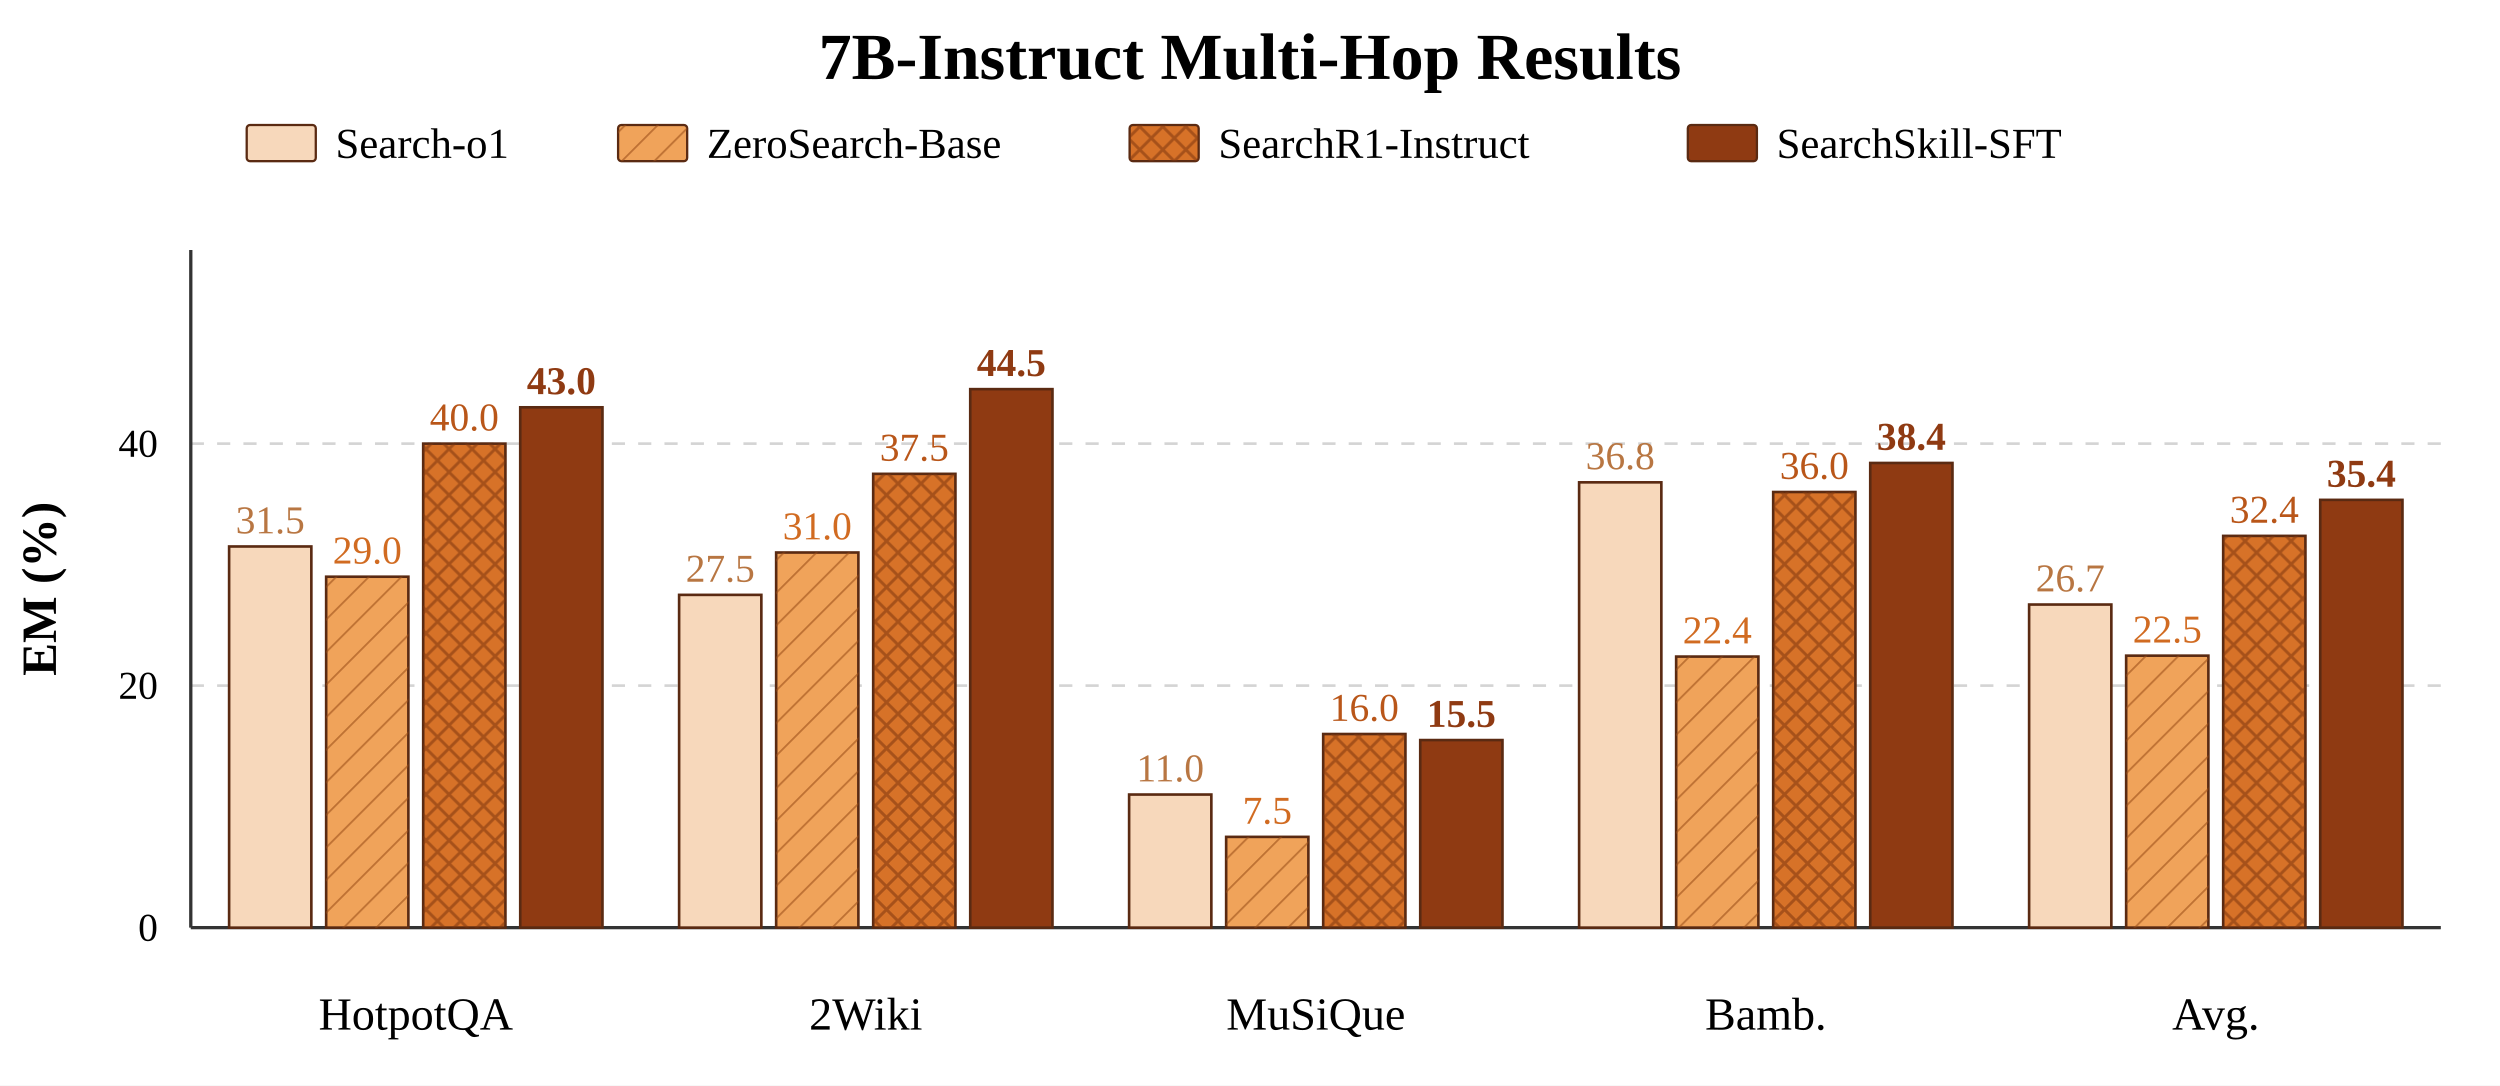
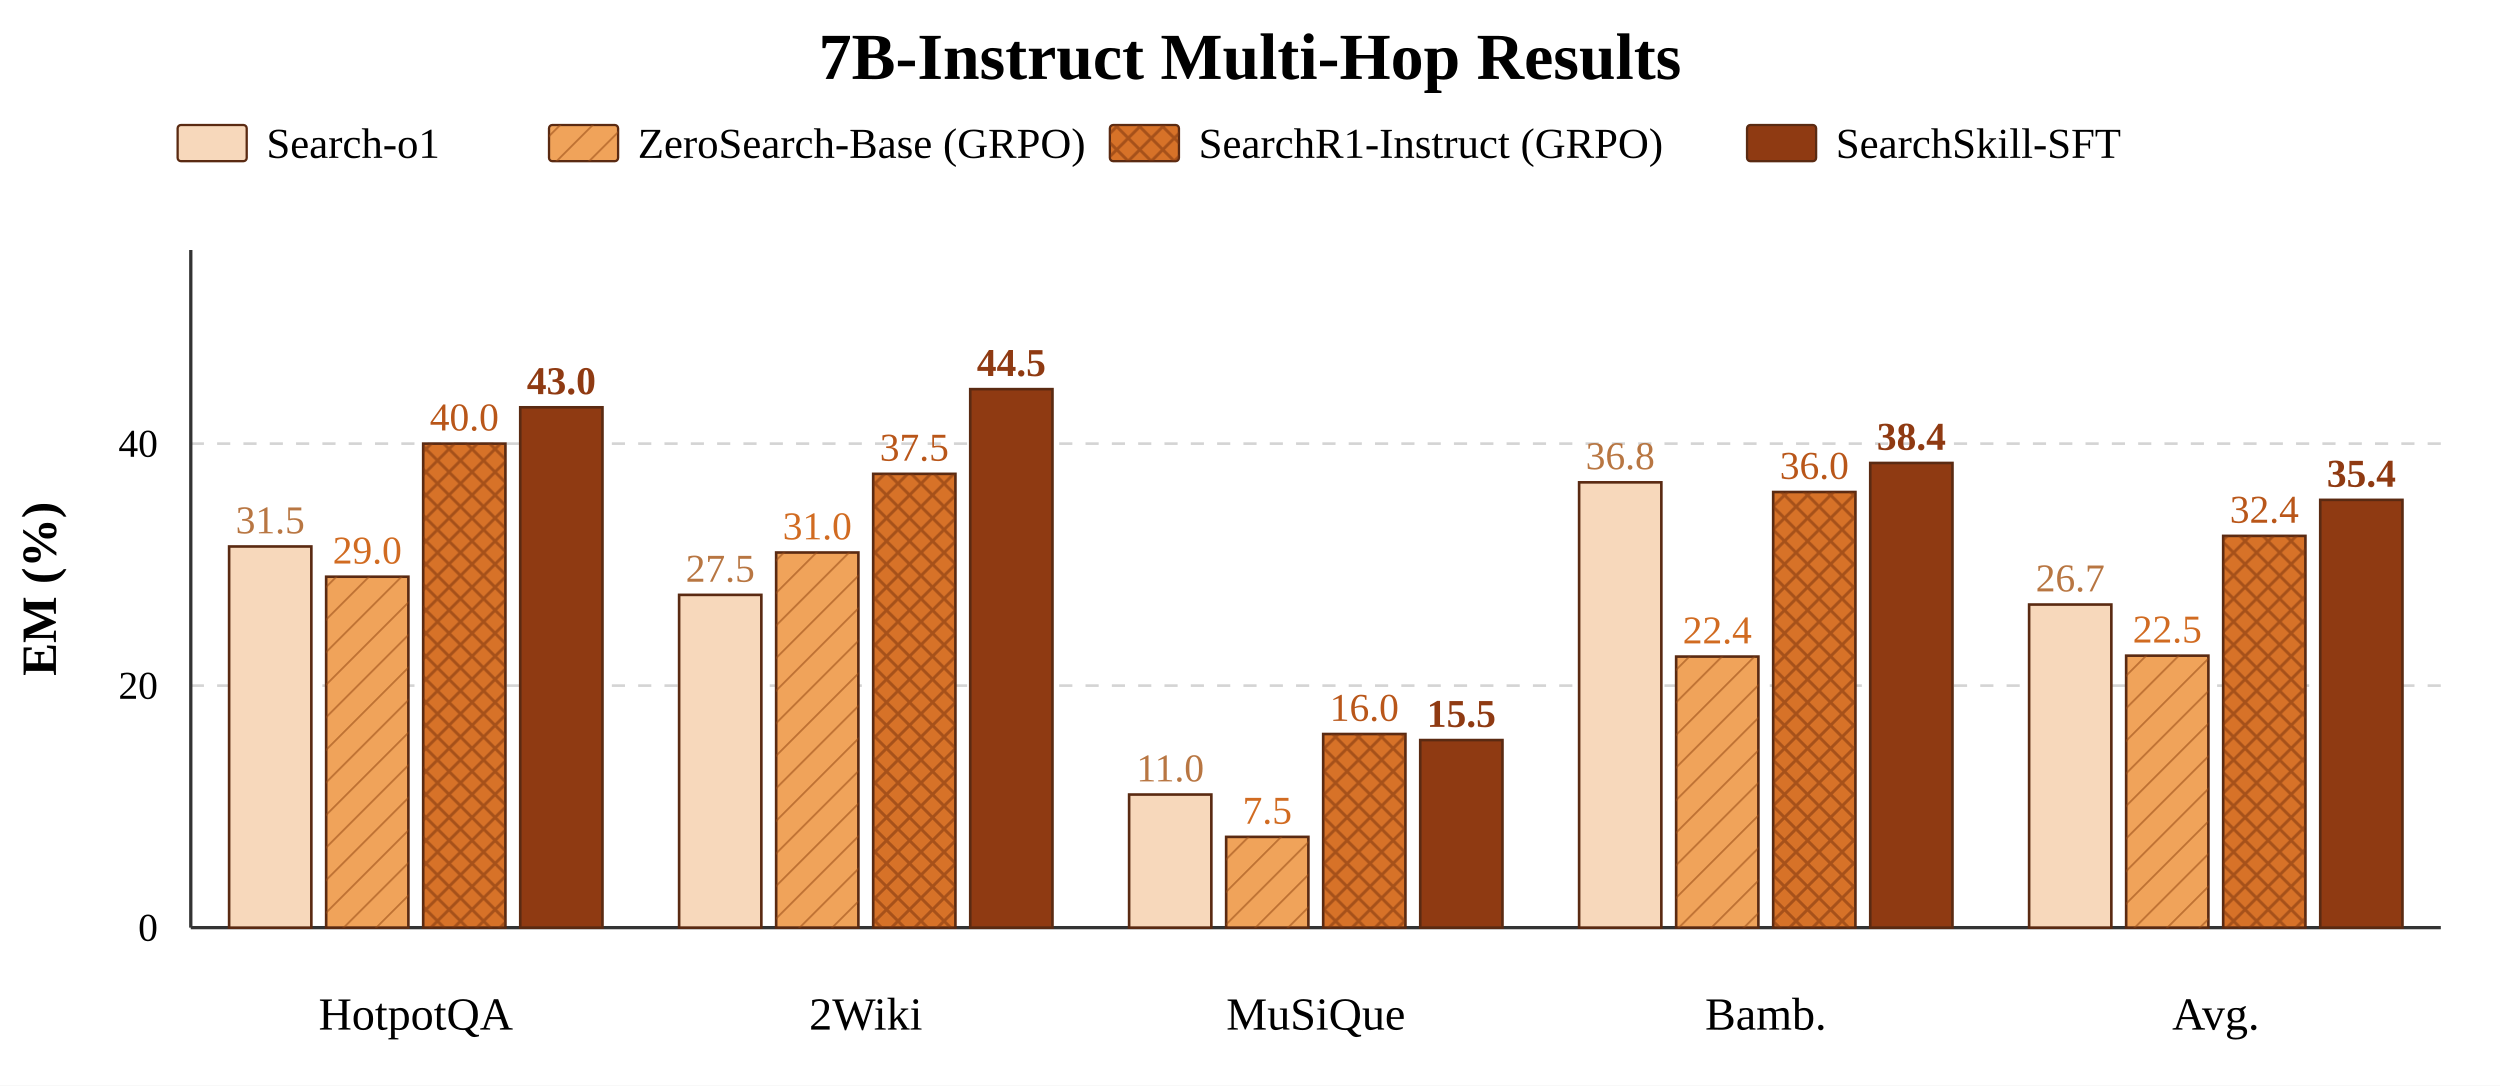
<svg xmlns="http://www.w3.org/2000/svg" width="760" height="330" viewBox="0 0 760 330">
  <defs>
    <pattern id="diag" patternUnits="userSpaceOnUse" width="7" height="7" patternTransform="rotate(45)">
      <rect width="7" height="7" fill="transparent" />
      <line x1="0" y1="0" x2="0" y2="7" stroke="#9a4e17" stroke-width="1.15" opacity="0.55" />
    </pattern>
    <pattern id="cross" patternUnits="userSpaceOnUse" width="7" height="7">
      <rect width="7" height="7" fill="transparent" />
      <path d="M0,0 L7,7 M7,0 L0,7" stroke="#7f360f" stroke-width="0.9" opacity="0.55" />
    </pattern>
  </defs>
  <rect width="100%" height="100%" fill="white" />
  <text x="380" y="24" text-anchor="middle" font-family="Times New Roman, DejaVu Serif, serif" font-size="20" font-weight="700">7B-Instruct Multi-Hop Results</text>
-   <rect x="75" y="38" width="21" height="11" rx="1" fill="#F7D8BB" stroke="#5A2A12" stroke-width="0.7" />
-   <text x="102" y="48" font-family="Times New Roman, DejaVu Serif, serif" font-size="13">Search-o1</text>
-   <rect x="187.9" y="38" width="21" height="11" rx="1" fill="#F0A35A" stroke="#5A2A12" stroke-width="0.7" />
-   <rect x="187.9" y="38" width="21" height="11" rx="1" fill="url(#diag)" />
-   <text x="214.9" y="48" font-family="Times New Roman, DejaVu Serif, serif" font-size="13">ZeroSearch-Base</text>
-   <rect x="343.4" y="38" width="21" height="11" rx="1" fill="#D77228" stroke="#5A2A12" stroke-width="0.7" />
-   <rect x="343.4" y="38" width="21" height="11" rx="1" fill="url(#cross)" />
-   <text x="370.4" y="48" font-family="Times New Roman, DejaVu Serif, serif" font-size="13">SearchR1-Instruct</text>
-   <rect x="513.1" y="38" width="21" height="11" rx="1" fill="#8F3A12" stroke="#5A2A12" stroke-width="0.7" />
-   <text x="540.1" y="48" font-family="Times New Roman, DejaVu Serif, serif" font-size="13">SearchSkill-SFT</text>
+   <rect x="54" y="38" width="21" height="11" rx="1" fill="#F7D8BB" stroke="#5A2A12" stroke-width="0.7" />
+   <text x="81" y="48" font-family="Times New Roman, DejaVu Serif, serif" font-size="13">Search-o1</text>
+   <rect x="166.9" y="38" width="21" height="11" rx="1" fill="#F0A35A" stroke="#5A2A12" stroke-width="0.7" />
+   <rect x="166.9" y="38" width="21" height="11" rx="1" fill="url(#diag)" />
+   <text x="193.9" y="48" font-family="Times New Roman, DejaVu Serif, serif" font-size="13">ZeroSearch-Base (GRPO)</text>
+   <rect x="337.4" y="38" width="21" height="11" rx="1" fill="#D77228" stroke="#5A2A12" stroke-width="0.7" />
+   <rect x="337.4" y="38" width="21" height="11" rx="1" fill="url(#cross)" />
+   <text x="364.4" y="48" font-family="Times New Roman, DejaVu Serif, serif" font-size="13">SearchR1-Instruct (GRPO)</text>
+   <rect x="531.1" y="38" width="21" height="11" rx="1" fill="#8F3A12" stroke="#5A2A12" stroke-width="0.7" />
+   <text x="558.1" y="48" font-family="Times New Roman, DejaVu Serif, serif" font-size="13">SearchSkill-SFT</text>
  <line x1="58" x2="742" y1="282" y2="282" stroke="#cfcfcf" stroke-width="0.8" stroke-dasharray="4 4" opacity="0.9" />
  <text x="48" y="286" text-anchor="end" font-family="Times New Roman, DejaVu Serif, serif" font-size="12">0</text>
  <line x1="58" x2="742" y1="208.429" y2="208.429" stroke="#cfcfcf" stroke-width="0.8" stroke-dasharray="4 4" opacity="0.9" />
  <text x="48" y="212.429" text-anchor="end" font-family="Times New Roman, DejaVu Serif, serif" font-size="12">20</text>
  <line x1="58" x2="742" y1="134.857" y2="134.857" stroke="#cfcfcf" stroke-width="0.8" stroke-dasharray="4 4" opacity="0.9" />
  <text x="48" y="138.857" text-anchor="end" font-family="Times New Roman, DejaVu Serif, serif" font-size="12">40</text>
  <line x1="58" x2="58" y1="76" y2="282" stroke="#333" stroke-width="1" />
  <line x1="58" x2="742" y1="282" y2="282" stroke="#333" stroke-width="1" />
  <text transform="translate(17 179) rotate(-90)" text-anchor="middle" font-family="Times New Roman, DejaVu Serif, serif" font-size="15" font-weight="700">EM (%)</text>
  <text x="126.4" y="313" text-anchor="middle" font-family="Times New Roman, DejaVu Serif, serif" font-size="14">HotpotQA</text>
  <text x="263.2" y="313" text-anchor="middle" font-family="Times New Roman, DejaVu Serif, serif" font-size="14">2Wiki</text>
  <text x="400" y="313" text-anchor="middle" font-family="Times New Roman, DejaVu Serif, serif" font-size="14">MuSiQue</text>
  <text x="536.8" y="313" text-anchor="middle" font-family="Times New Roman, DejaVu Serif, serif" font-size="14">Bamb.</text>
  <text x="673.6" y="313" text-anchor="middle" font-family="Times New Roman, DejaVu Serif, serif" font-size="14">Avg.</text>
  <rect x="69.65" y="166.13" width="25" height="115.88" fill="#F7D8BB" stroke="#5A2A12" stroke-width="0.8" />
  <text x="82.15" y="162.13" text-anchor="middle" font-family="Times New Roman, DejaVu Serif, serif" font-size="12" fill="#B87642">31.5</text>
  <rect x="206.45" y="180.84" width="25" height="101.16" fill="#F7D8BB" stroke="#5A2A12" stroke-width="0.8" />
  <text x="218.95" y="176.84" text-anchor="middle" font-family="Times New Roman, DejaVu Serif, serif" font-size="12" fill="#B87642">27.5</text>
  <rect x="343.25" y="241.54" width="25" height="40.46" fill="#F7D8BB" stroke="#5A2A12" stroke-width="0.8" />
  <text x="355.75" y="237.54" text-anchor="middle" font-family="Times New Roman, DejaVu Serif, serif" font-size="12" fill="#B87642">11.0</text>
  <rect x="480.05" y="146.63" width="25" height="135.37" fill="#F7D8BB" stroke="#5A2A12" stroke-width="0.8" />
  <text x="492.55" y="142.63" text-anchor="middle" font-family="Times New Roman, DejaVu Serif, serif" font-size="12" fill="#B87642">36.8</text>
  <rect x="616.85" y="183.78" width="25" height="98.22" fill="#F7D8BB" stroke="#5A2A12" stroke-width="0.8" />
  <text x="629.35" y="179.78" text-anchor="middle" font-family="Times New Roman, DejaVu Serif, serif" font-size="12" fill="#B87642">26.7</text>
  <rect x="99.15" y="175.32" width="25" height="106.68" fill="#F0A35A" stroke="#5A2A12" stroke-width="0.8" />
  <rect x="99.15" y="175.32" width="25" height="106.68" fill="url(#diag)" />
  <text x="111.65" y="171.32" text-anchor="middle" font-family="Times New Roman, DejaVu Serif, serif" font-size="12" fill="#D16B21">29.0</text>
  <rect x="235.95" y="167.96" width="25" height="114.04" fill="#F0A35A" stroke="#5A2A12" stroke-width="0.8" />
  <rect x="235.95" y="167.96" width="25" height="114.04" fill="url(#diag)" />
  <text x="248.45" y="163.96" text-anchor="middle" font-family="Times New Roman, DejaVu Serif, serif" font-size="12" fill="#D16B21">31.0</text>
  <rect x="372.75" y="254.41" width="25" height="27.59" fill="#F0A35A" stroke="#5A2A12" stroke-width="0.8" />
  <rect x="372.75" y="254.41" width="25" height="27.59" fill="url(#diag)" />
  <text x="385.25" y="250.41" text-anchor="middle" font-family="Times New Roman, DejaVu Serif, serif" font-size="12" fill="#D16B21">7.5</text>
  <rect x="509.55" y="199.60" width="25" height="82.40" fill="#F0A35A" stroke="#5A2A12" stroke-width="0.8" />
  <rect x="509.55" y="199.60" width="25" height="82.40" fill="url(#diag)" />
  <text x="522.05" y="195.60" text-anchor="middle" font-family="Times New Roman, DejaVu Serif, serif" font-size="12" fill="#D16B21">22.4</text>
  <rect x="646.35" y="199.32" width="25" height="82.68" fill="#F0A35A" stroke="#5A2A12" stroke-width="0.8" />
  <rect x="646.35" y="199.32" width="25" height="82.68" fill="url(#diag)" />
  <text x="658.85" y="195.32" text-anchor="middle" font-family="Times New Roman, DejaVu Serif, serif" font-size="12" fill="#D16B21">22.5</text>
  <rect x="128.65" y="134.86" width="25" height="147.14" fill="#D77228" stroke="#5A2A12" stroke-width="0.8" />
  <rect x="128.65" y="134.86" width="25" height="147.14" fill="url(#cross)" />
  <text x="141.15" y="130.86" text-anchor="middle" font-family="Times New Roman, DejaVu Serif, serif" font-size="12" fill="#B95619">40.0</text>
  <rect x="265.45" y="144.05" width="25" height="137.95" fill="#D77228" stroke="#5A2A12" stroke-width="0.8" />
  <rect x="265.45" y="144.05" width="25" height="137.95" fill="url(#cross)" />
  <text x="277.95" y="140.05" text-anchor="middle" font-family="Times New Roman, DejaVu Serif, serif" font-size="12" fill="#B95619">37.5</text>
  <rect x="402.25" y="223.14" width="25" height="58.86" fill="#D77228" stroke="#5A2A12" stroke-width="0.8" />
  <rect x="402.25" y="223.14" width="25" height="58.86" fill="url(#cross)" />
  <text x="414.75" y="219.14" text-anchor="middle" font-family="Times New Roman, DejaVu Serif, serif" font-size="12" fill="#B95619">16.0</text>
  <rect x="539.05" y="149.57" width="25" height="132.43" fill="#D77228" stroke="#5A2A12" stroke-width="0.8" />
  <rect x="539.05" y="149.57" width="25" height="132.43" fill="url(#cross)" />
  <text x="551.55" y="145.57" text-anchor="middle" font-family="Times New Roman, DejaVu Serif, serif" font-size="12" fill="#B95619">36.0</text>
  <rect x="675.85" y="162.91" width="25" height="119.09" fill="#D77228" stroke="#5A2A12" stroke-width="0.8" />
  <rect x="675.85" y="162.91" width="25" height="119.09" fill="url(#cross)" />
  <text x="688.35" y="158.91" text-anchor="middle" font-family="Times New Roman, DejaVu Serif, serif" font-size="12" fill="#B95619">32.4</text>
  <rect x="158.15" y="123.82" width="25" height="158.18" fill="#8F3A12" stroke="#5A2A12" stroke-width="0.8" />
  <text x="170.65" y="119.82" text-anchor="middle" font-family="Times New Roman, DejaVu Serif, serif" font-size="12" font-weight="700" fill="#8F3A12">43.0</text>
  <rect x="294.95" y="118.30" width="25" height="163.70" fill="#8F3A12" stroke="#5A2A12" stroke-width="0.8" />
  <text x="307.45" y="114.30" text-anchor="middle" font-family="Times New Roman, DejaVu Serif, serif" font-size="12" font-weight="700" fill="#8F3A12">44.5</text>
  <rect x="431.75" y="224.98" width="25" height="57.02" fill="#8F3A12" stroke="#5A2A12" stroke-width="0.8" />
  <text x="444.25" y="220.98" text-anchor="middle" font-family="Times New Roman, DejaVu Serif, serif" font-size="12" font-weight="700" fill="#8F3A12">15.5</text>
  <rect x="568.55" y="140.74" width="25" height="141.26" fill="#8F3A12" stroke="#5A2A12" stroke-width="0.8" />
  <text x="581.05" y="136.74" text-anchor="middle" font-family="Times New Roman, DejaVu Serif, serif" font-size="12" font-weight="700" fill="#8F3A12">38.4</text>
  <rect x="705.35" y="151.96" width="25" height="130.04" fill="#8F3A12" stroke="#5A2A12" stroke-width="0.8" />
  <text x="717.85" y="147.96" text-anchor="middle" font-family="Times New Roman, DejaVu Serif, serif" font-size="12" font-weight="700" fill="#8F3A12">35.4</text>
</svg>
